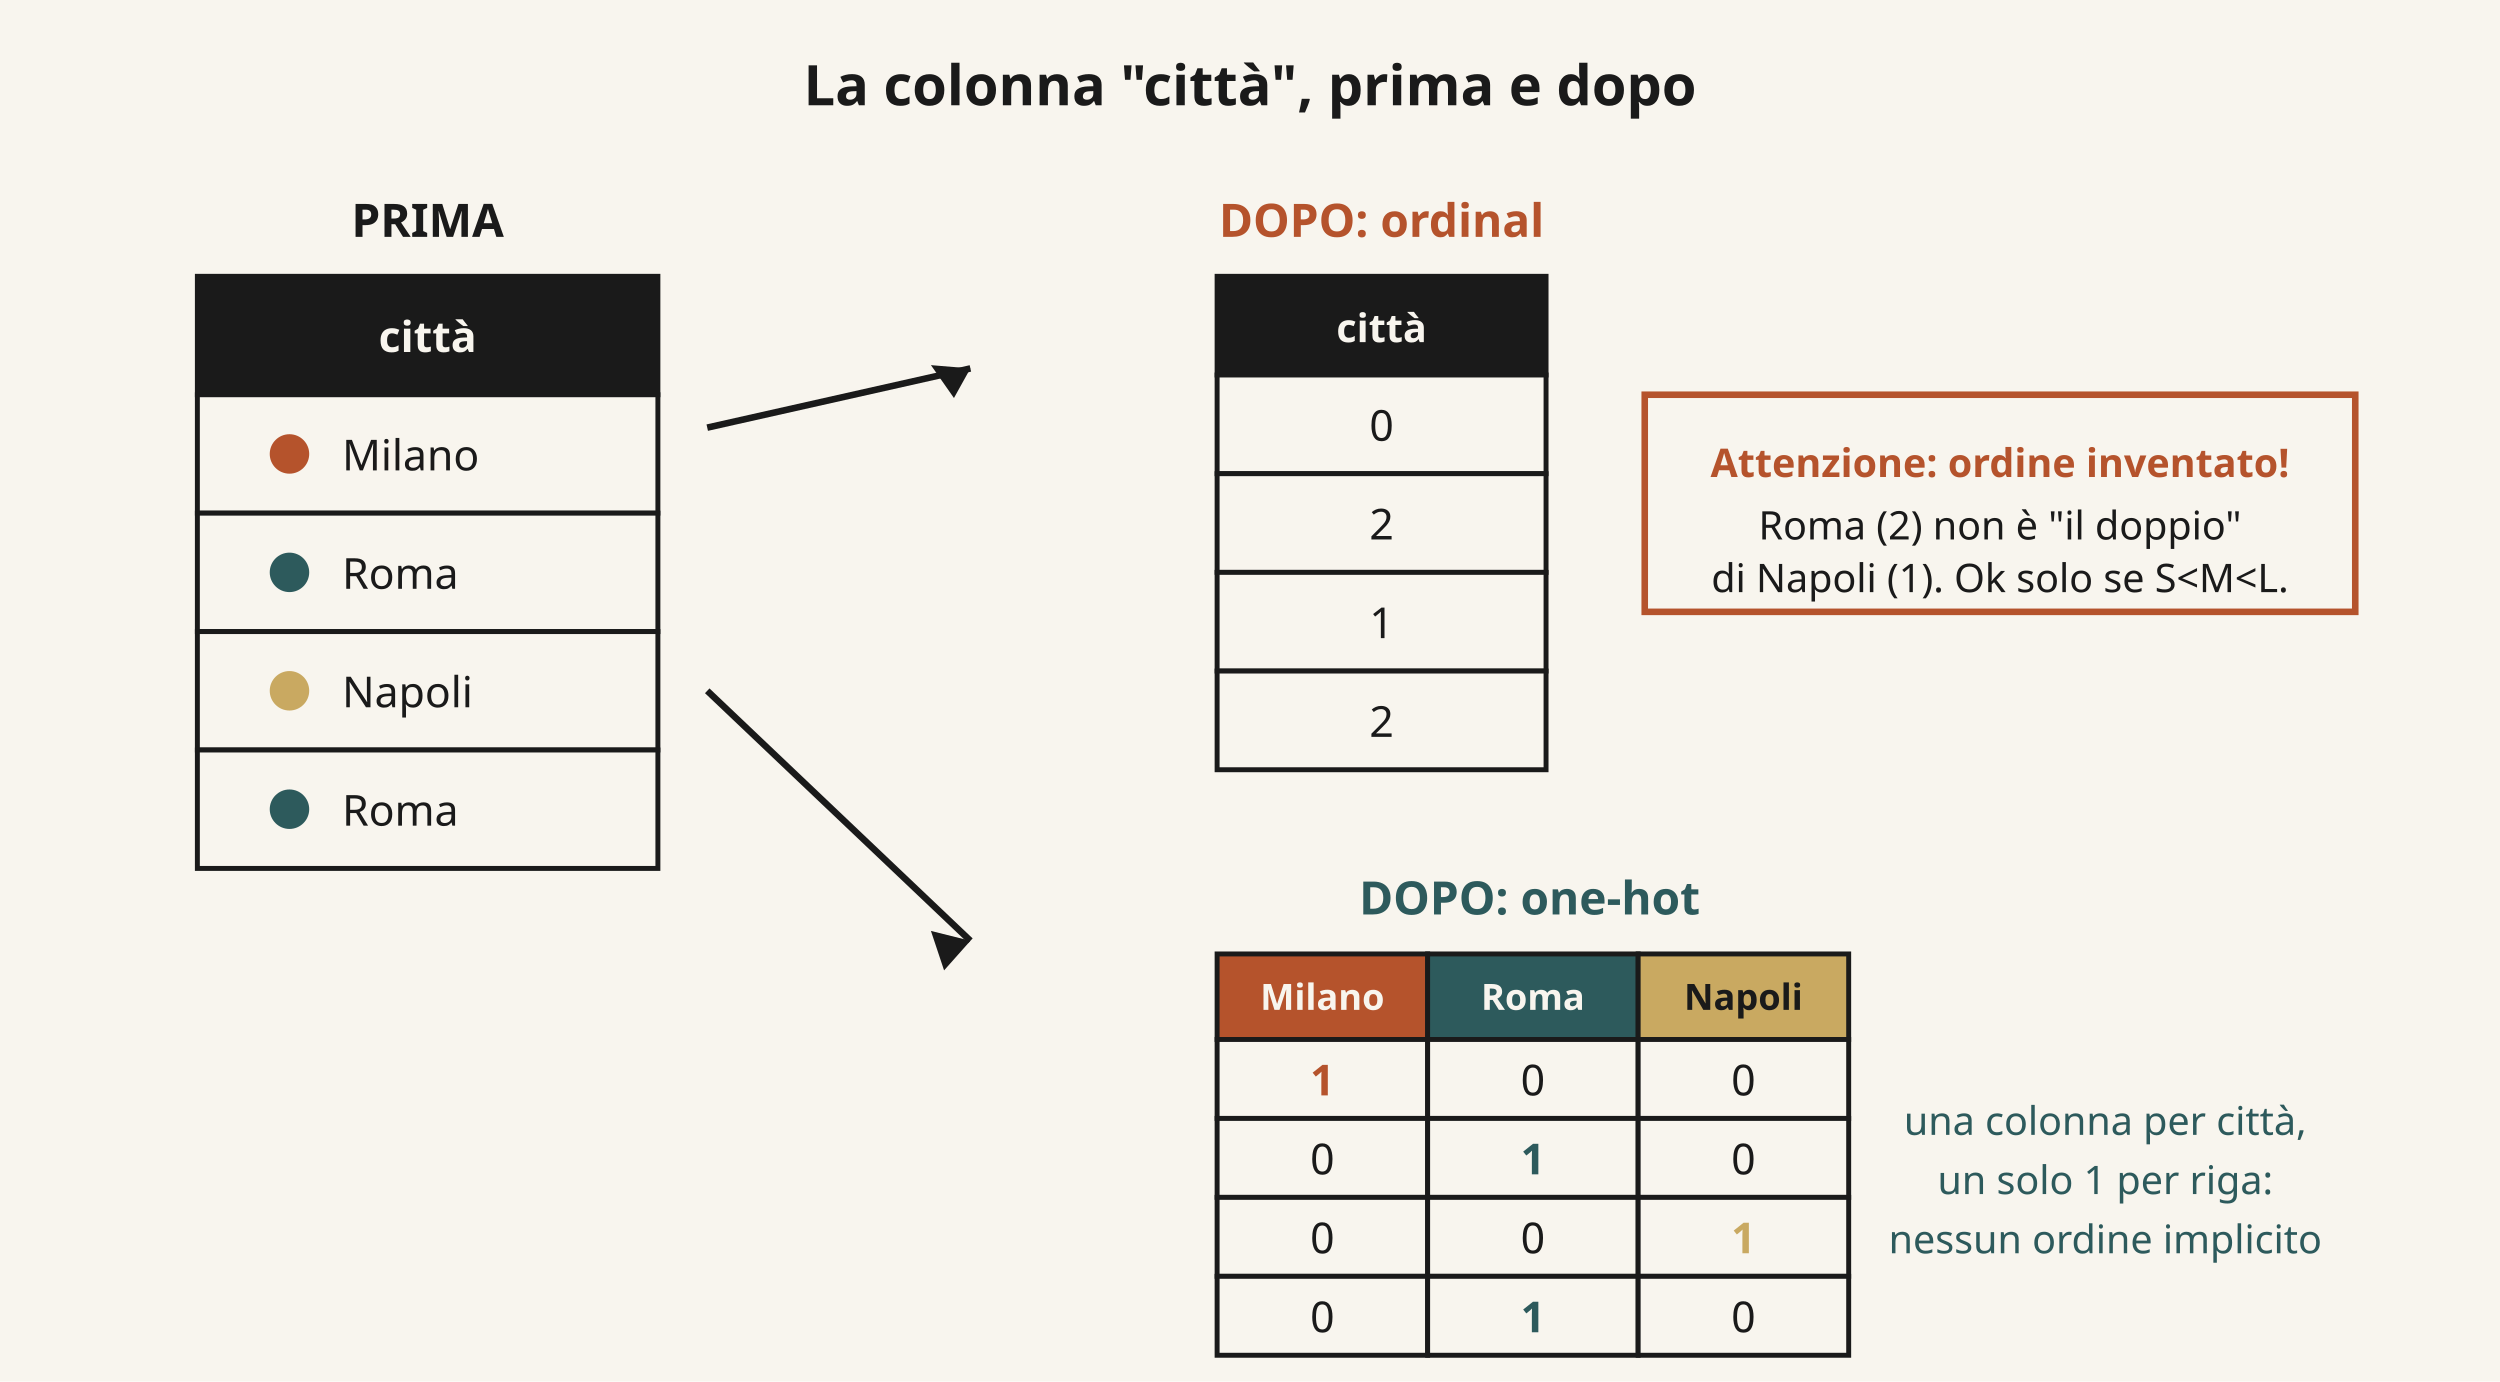
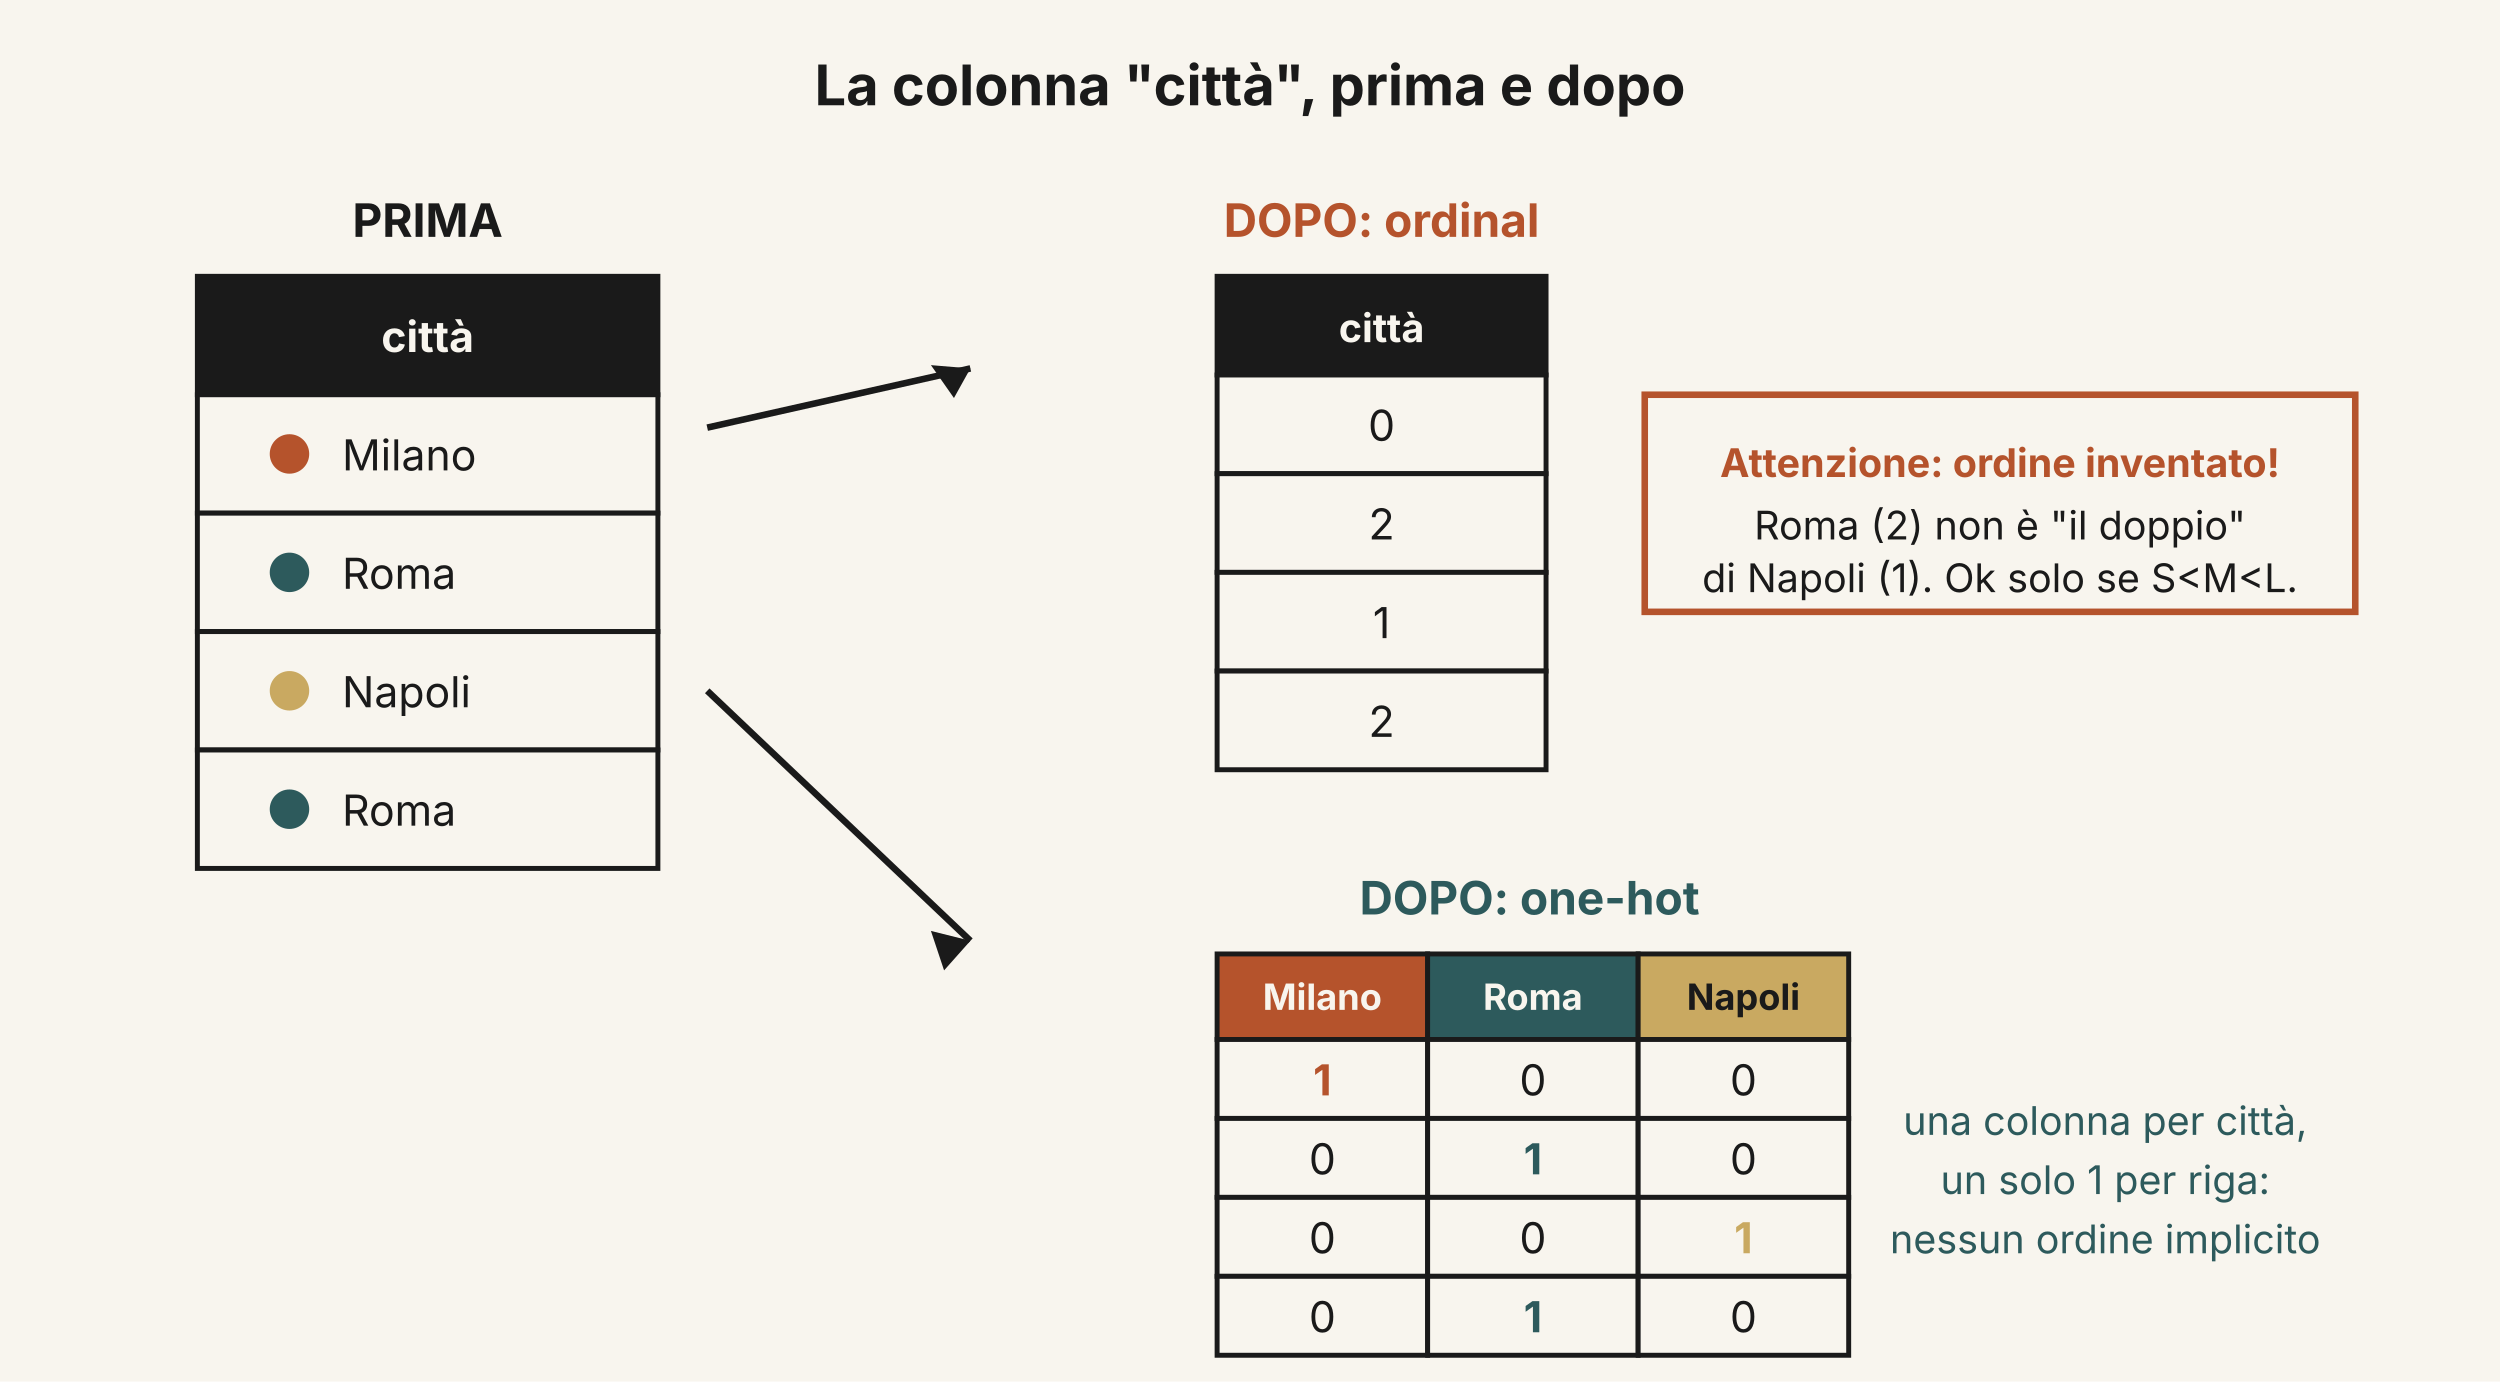
<svg xmlns="http://www.w3.org/2000/svg" viewBox="0 0 760 420" width="100%" role="img" aria-label="Tabella prima e dopo la codifica: la colonna città diventa una colonna di interi con ordinal encoding oppure tre colonne binarie con one-hot encoding">
  <rect x="0" y="0" width="760" height="420" fill="#F8F5EE" />
-   <text x="380" y="32" text-anchor="middle" font-family="sans-serif" font-size="17" font-weight="bold" fill="#1A1A1A">La colonna "città", prima e dopo</text>
-   <text x="130" y="72" text-anchor="middle" font-family="sans-serif" font-size="14" font-weight="bold" fill="#1A1A1A">PRIMA</text>
+   <text x="380" y="32" text-anchor="middle" font-family="Inter, system-ui, sans-serif" font-size="17" font-weight="bold" fill="#1A1A1A">La colonna "città", prima e dopo</text>
+   <text x="130" y="72" text-anchor="middle" font-family="Inter, system-ui, sans-serif" font-size="14" font-weight="bold" fill="#1A1A1A">PRIMA</text>
  <g stroke="#1A1A1A" stroke-width="1.5">
    <rect x="60" y="84" width="140" height="36" fill="#1A1A1A" />
    <rect x="60" y="120" width="140" height="36" fill="#F8F5EE" />
    <rect x="60" y="156" width="140" height="36" fill="#F8F5EE" />
    <rect x="60" y="192" width="140" height="36" fill="#F8F5EE" />
    <rect x="60" y="228" width="140" height="36" fill="#F8F5EE" />
  </g>
-   <text x="130" y="107" text-anchor="middle" font-family="sans-serif" font-size="13" font-weight="bold" fill="#F8F5EE">città</text>
+   <text x="130" y="107" text-anchor="middle" font-family="Inter, system-ui, sans-serif" font-size="13" font-weight="bold" fill="#F8F5EE">città</text>
  <circle cx="88" cy="138" r="6" fill="#B5532C" />
-   <text x="104" y="143" font-family="sans-serif" font-size="13" fill="#1A1A1A">Milano</text>
+   <text x="104" y="143" font-family="Inter, system-ui, sans-serif" font-size="13" fill="#1A1A1A">Milano</text>
  <circle cx="88" cy="174" r="6" fill="#2D5A5C" />
-   <text x="104" y="179" font-family="sans-serif" font-size="13" fill="#1A1A1A">Roma</text>
+   <text x="104" y="179" font-family="Inter, system-ui, sans-serif" font-size="13" fill="#1A1A1A">Roma</text>
  <circle cx="88" cy="210" r="6" fill="#C9A961" />
-   <text x="104" y="215" font-family="sans-serif" font-size="13" fill="#1A1A1A">Napoli</text>
+   <text x="104" y="215" font-family="Inter, system-ui, sans-serif" font-size="13" fill="#1A1A1A">Napoli</text>
  <circle cx="88" cy="246" r="6" fill="#2D5A5C" />
-   <text x="104" y="251" font-family="sans-serif" font-size="13" fill="#1A1A1A">Roma</text>
+   <text x="104" y="251" font-family="Inter, system-ui, sans-serif" font-size="13" fill="#1A1A1A">Roma</text>
  <line x1="215" y1="130" x2="295" y2="112" stroke="#1A1A1A" stroke-width="2" />
  <path d="M 295 112 l -12 -1 l 7 10 z" fill="#1A1A1A" />
  <line x1="215" y1="210" x2="295" y2="286" stroke="#1A1A1A" stroke-width="2" />
  <path d="M 295 286 l -12 -3 l 4 12 z" fill="#1A1A1A" />
-   <text x="420" y="72" text-anchor="middle" font-family="sans-serif" font-size="14" font-weight="bold" fill="#B5532C">DOPO: ordinal</text>
+   <text x="420" y="72" text-anchor="middle" font-family="Inter, system-ui, sans-serif" font-size="14" font-weight="bold" fill="#B5532C">DOPO: ordinal</text>
  <g stroke="#1A1A1A" stroke-width="1.5">
    <rect x="370" y="84" width="100" height="30" fill="#1A1A1A" />
    <rect x="370" y="114" width="100" height="30" fill="#F8F5EE" />
    <rect x="370" y="144" width="100" height="30" fill="#F8F5EE" />
    <rect x="370" y="174" width="100" height="30" fill="#F8F5EE" />
    <rect x="370" y="204" width="100" height="30" fill="#F8F5EE" />
  </g>
-   <text x="420" y="104" text-anchor="middle" font-family="sans-serif" font-size="12" font-weight="bold" fill="#F8F5EE">città</text>
-   <text x="420" y="134" text-anchor="middle" font-family="sans-serif" font-size="13" fill="#1A1A1A">0</text>
-   <text x="420" y="164" text-anchor="middle" font-family="sans-serif" font-size="13" fill="#1A1A1A">2</text>
-   <text x="420" y="194" text-anchor="middle" font-family="sans-serif" font-size="13" fill="#1A1A1A">1</text>
-   <text x="420" y="224" text-anchor="middle" font-family="sans-serif" font-size="13" fill="#1A1A1A">2</text>
+   <text x="420" y="104" text-anchor="middle" font-family="Inter, system-ui, sans-serif" font-size="12" font-weight="bold" fill="#F8F5EE">città</text>
+   <text x="420" y="134" text-anchor="middle" font-family="Inter, system-ui, sans-serif" font-size="13" fill="#1A1A1A">0</text>
+   <text x="420" y="164" text-anchor="middle" font-family="Inter, system-ui, sans-serif" font-size="13" fill="#1A1A1A">2</text>
+   <text x="420" y="194" text-anchor="middle" font-family="Inter, system-ui, sans-serif" font-size="13" fill="#1A1A1A">1</text>
+   <text x="420" y="224" text-anchor="middle" font-family="Inter, system-ui, sans-serif" font-size="13" fill="#1A1A1A">2</text>
  <rect x="500" y="120" width="216" height="66" fill="#F8F5EE" stroke="#B5532C" stroke-width="2" />
-   <text x="608" y="145" text-anchor="middle" font-family="sans-serif" font-size="12" font-weight="bold" fill="#B5532C">Attenzione: ordine inventato!</text>
-   <text x="608" y="164" text-anchor="middle" font-family="sans-serif" font-size="12" fill="#1A1A1A">Roma (2) non è "il doppio"</text>
-   <text x="608" y="180" text-anchor="middle" font-family="sans-serif" font-size="12" fill="#1A1A1A">di Napoli (1). Ok solo se S&lt;M&lt;L.</text>
-   <text x="465" y="278" text-anchor="middle" font-family="sans-serif" font-size="14" font-weight="bold" fill="#2D5A5C">DOPO: one-hot</text>
+   <text x="608" y="145" text-anchor="middle" font-family="Inter, system-ui, sans-serif" font-size="12" font-weight="bold" fill="#B5532C">Attenzione: ordine inventato!</text>
+   <text x="608" y="164" text-anchor="middle" font-family="Inter, system-ui, sans-serif" font-size="12" fill="#1A1A1A">Roma (2) non è "il doppio"</text>
+   <text x="608" y="180" text-anchor="middle" font-family="Inter, system-ui, sans-serif" font-size="12" fill="#1A1A1A">di Napoli (1). Ok solo se S&lt;M&lt;L.</text>
+   <text x="465" y="278" text-anchor="middle" font-family="Inter, system-ui, sans-serif" font-size="14" font-weight="bold" fill="#2D5A5C">DOPO: one-hot</text>
  <g stroke="#1A1A1A" stroke-width="1.5">
    <rect x="370" y="290" width="64" height="26" fill="#B5532C" />
    <rect x="434" y="290" width="64" height="26" fill="#2D5A5C" />
    <rect x="498" y="290" width="64" height="26" fill="#C9A961" />
    <rect x="370" y="316" width="64" height="24" fill="#F8F5EE" />
    <rect x="434" y="316" width="64" height="24" fill="#F8F5EE" />
    <rect x="498" y="316" width="64" height="24" fill="#F8F5EE" />
    <rect x="370" y="340" width="64" height="24" fill="#F8F5EE" />
    <rect x="434" y="340" width="64" height="24" fill="#F8F5EE" />
    <rect x="498" y="340" width="64" height="24" fill="#F8F5EE" />
    <rect x="370" y="364" width="64" height="24" fill="#F8F5EE" />
    <rect x="434" y="364" width="64" height="24" fill="#F8F5EE" />
    <rect x="498" y="364" width="64" height="24" fill="#F8F5EE" />
    <rect x="370" y="388" width="64" height="24" fill="#F8F5EE" />
    <rect x="434" y="388" width="64" height="24" fill="#F8F5EE" />
    <rect x="498" y="388" width="64" height="24" fill="#F8F5EE" />
  </g>
-   <text x="402" y="307" text-anchor="middle" font-family="sans-serif" font-size="11" font-weight="bold" fill="#F8F5EE">Milano</text>
-   <text x="466" y="307" text-anchor="middle" font-family="sans-serif" font-size="11" font-weight="bold" fill="#F8F5EE">Roma</text>
-   <text x="530" y="307" text-anchor="middle" font-family="sans-serif" font-size="11" font-weight="bold" fill="#1A1A1A">Napoli</text>
-   <text x="402" y="333" text-anchor="middle" font-family="sans-serif" font-size="13" font-weight="bold" fill="#B5532C">1</text>
-   <text x="466" y="333" text-anchor="middle" font-family="sans-serif" font-size="13" fill="#1A1A1A">0</text>
-   <text x="530" y="333" text-anchor="middle" font-family="sans-serif" font-size="13" fill="#1A1A1A">0</text>
-   <text x="402" y="357" text-anchor="middle" font-family="sans-serif" font-size="13" fill="#1A1A1A">0</text>
-   <text x="466" y="357" text-anchor="middle" font-family="sans-serif" font-size="13" font-weight="bold" fill="#2D5A5C">1</text>
-   <text x="530" y="357" text-anchor="middle" font-family="sans-serif" font-size="13" fill="#1A1A1A">0</text>
-   <text x="402" y="381" text-anchor="middle" font-family="sans-serif" font-size="13" fill="#1A1A1A">0</text>
-   <text x="466" y="381" text-anchor="middle" font-family="sans-serif" font-size="13" fill="#1A1A1A">0</text>
-   <text x="530" y="381" text-anchor="middle" font-family="sans-serif" font-size="13" font-weight="bold" fill="#C9A961">1</text>
-   <text x="402" y="405" text-anchor="middle" font-family="sans-serif" font-size="13" fill="#1A1A1A">0</text>
-   <text x="466" y="405" text-anchor="middle" font-family="sans-serif" font-size="13" font-weight="bold" fill="#2D5A5C">1</text>
-   <text x="530" y="405" text-anchor="middle" font-family="sans-serif" font-size="13" fill="#1A1A1A">0</text>
-   <text x="640" y="345" text-anchor="middle" font-family="sans-serif" font-size="12" fill="#2D5A5C">una colonna per città,</text>
-   <text x="640" y="363" text-anchor="middle" font-family="sans-serif" font-size="12" fill="#2D5A5C">un solo 1 per riga:</text>
-   <text x="640" y="381" text-anchor="middle" font-family="sans-serif" font-size="12" fill="#2D5A5C">nessun ordine implicito</text>
+   <text x="402" y="307" text-anchor="middle" font-family="Inter, system-ui, sans-serif" font-size="11" font-weight="bold" fill="#F8F5EE">Milano</text>
+   <text x="466" y="307" text-anchor="middle" font-family="Inter, system-ui, sans-serif" font-size="11" font-weight="bold" fill="#F8F5EE">Roma</text>
+   <text x="530" y="307" text-anchor="middle" font-family="Inter, system-ui, sans-serif" font-size="11" font-weight="bold" fill="#1A1A1A">Napoli</text>
+   <text x="402" y="333" text-anchor="middle" font-family="Inter, system-ui, sans-serif" font-size="13" font-weight="bold" fill="#B5532C">1</text>
+   <text x="466" y="333" text-anchor="middle" font-family="Inter, system-ui, sans-serif" font-size="13" fill="#1A1A1A">0</text>
+   <text x="530" y="333" text-anchor="middle" font-family="Inter, system-ui, sans-serif" font-size="13" fill="#1A1A1A">0</text>
+   <text x="402" y="357" text-anchor="middle" font-family="Inter, system-ui, sans-serif" font-size="13" fill="#1A1A1A">0</text>
+   <text x="466" y="357" text-anchor="middle" font-family="Inter, system-ui, sans-serif" font-size="13" font-weight="bold" fill="#2D5A5C">1</text>
+   <text x="530" y="357" text-anchor="middle" font-family="Inter, system-ui, sans-serif" font-size="13" fill="#1A1A1A">0</text>
+   <text x="402" y="381" text-anchor="middle" font-family="Inter, system-ui, sans-serif" font-size="13" fill="#1A1A1A">0</text>
+   <text x="466" y="381" text-anchor="middle" font-family="Inter, system-ui, sans-serif" font-size="13" fill="#1A1A1A">0</text>
+   <text x="530" y="381" text-anchor="middle" font-family="Inter, system-ui, sans-serif" font-size="13" font-weight="bold" fill="#C9A961">1</text>
+   <text x="402" y="405" text-anchor="middle" font-family="Inter, system-ui, sans-serif" font-size="13" fill="#1A1A1A">0</text>
+   <text x="466" y="405" text-anchor="middle" font-family="Inter, system-ui, sans-serif" font-size="13" font-weight="bold" fill="#2D5A5C">1</text>
+   <text x="530" y="405" text-anchor="middle" font-family="Inter, system-ui, sans-serif" font-size="13" fill="#1A1A1A">0</text>
+   <text x="640" y="345" text-anchor="middle" font-family="Inter, system-ui, sans-serif" font-size="12" fill="#2D5A5C">una colonna per città,</text>
+   <text x="640" y="363" text-anchor="middle" font-family="Inter, system-ui, sans-serif" font-size="12" fill="#2D5A5C">un solo 1 per riga:</text>
+   <text x="640" y="381" text-anchor="middle" font-family="Inter, system-ui, sans-serif" font-size="12" fill="#2D5A5C">nessun ordine implicito</text>
</svg>
